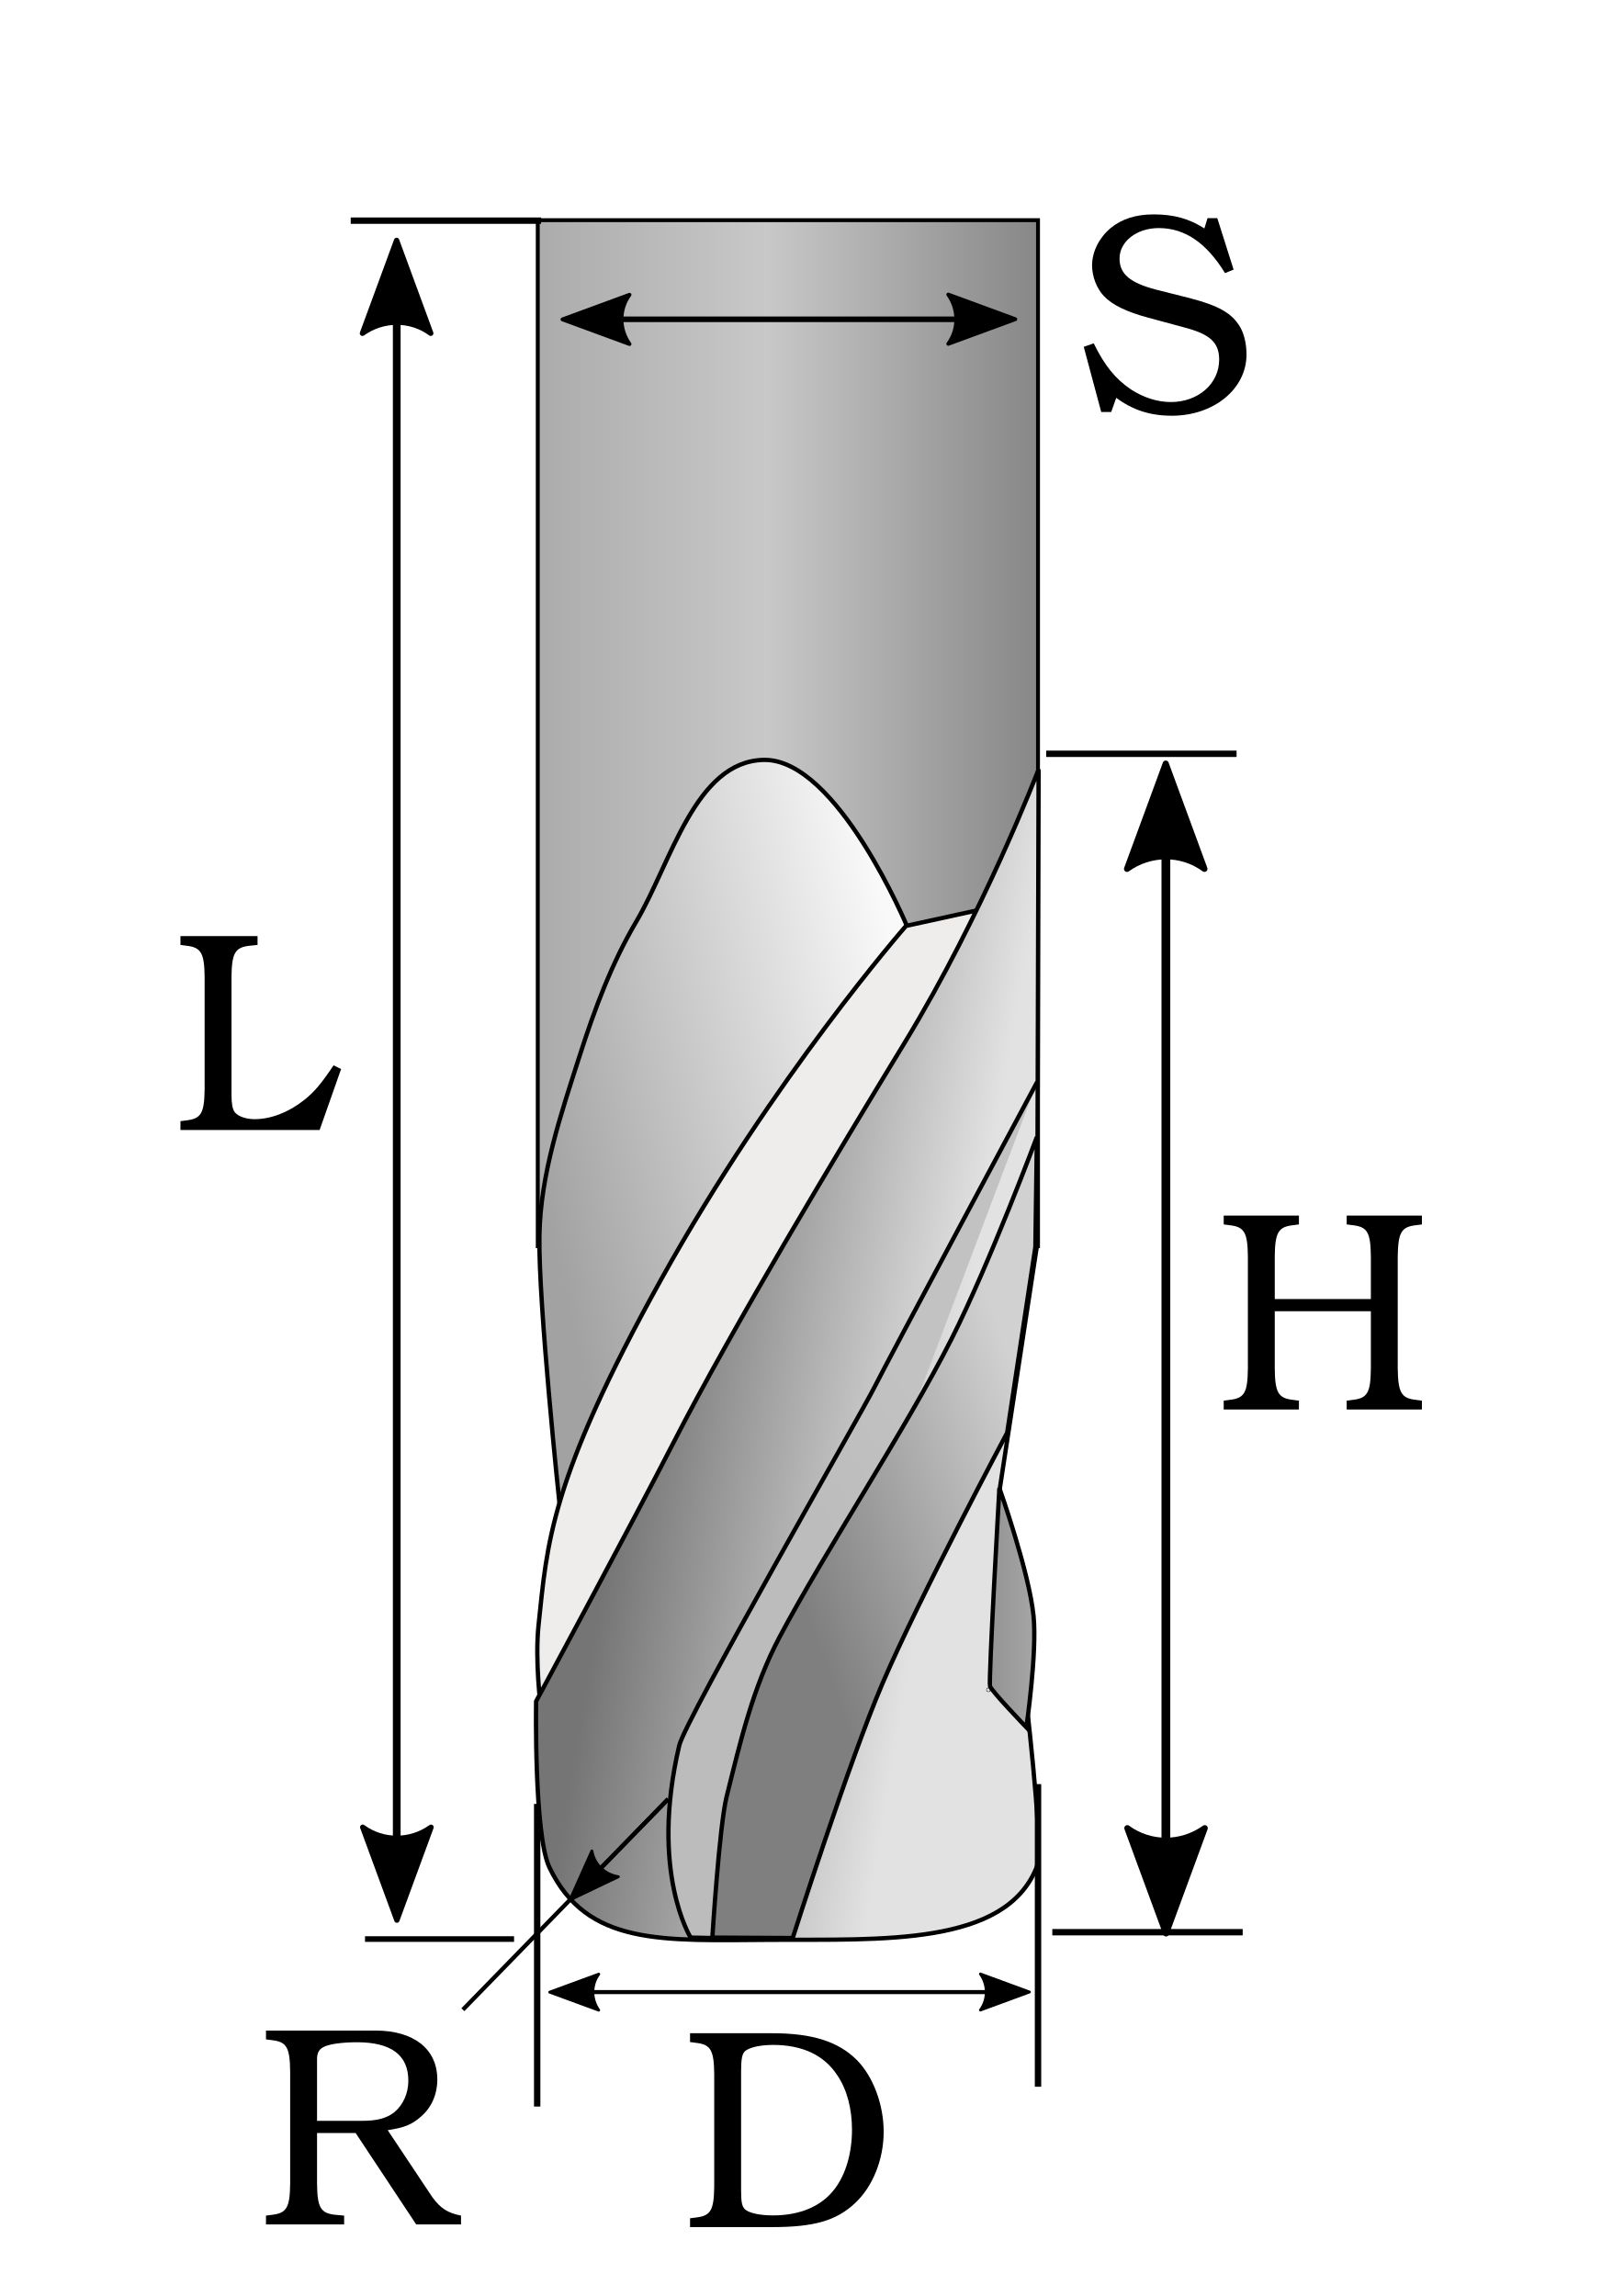
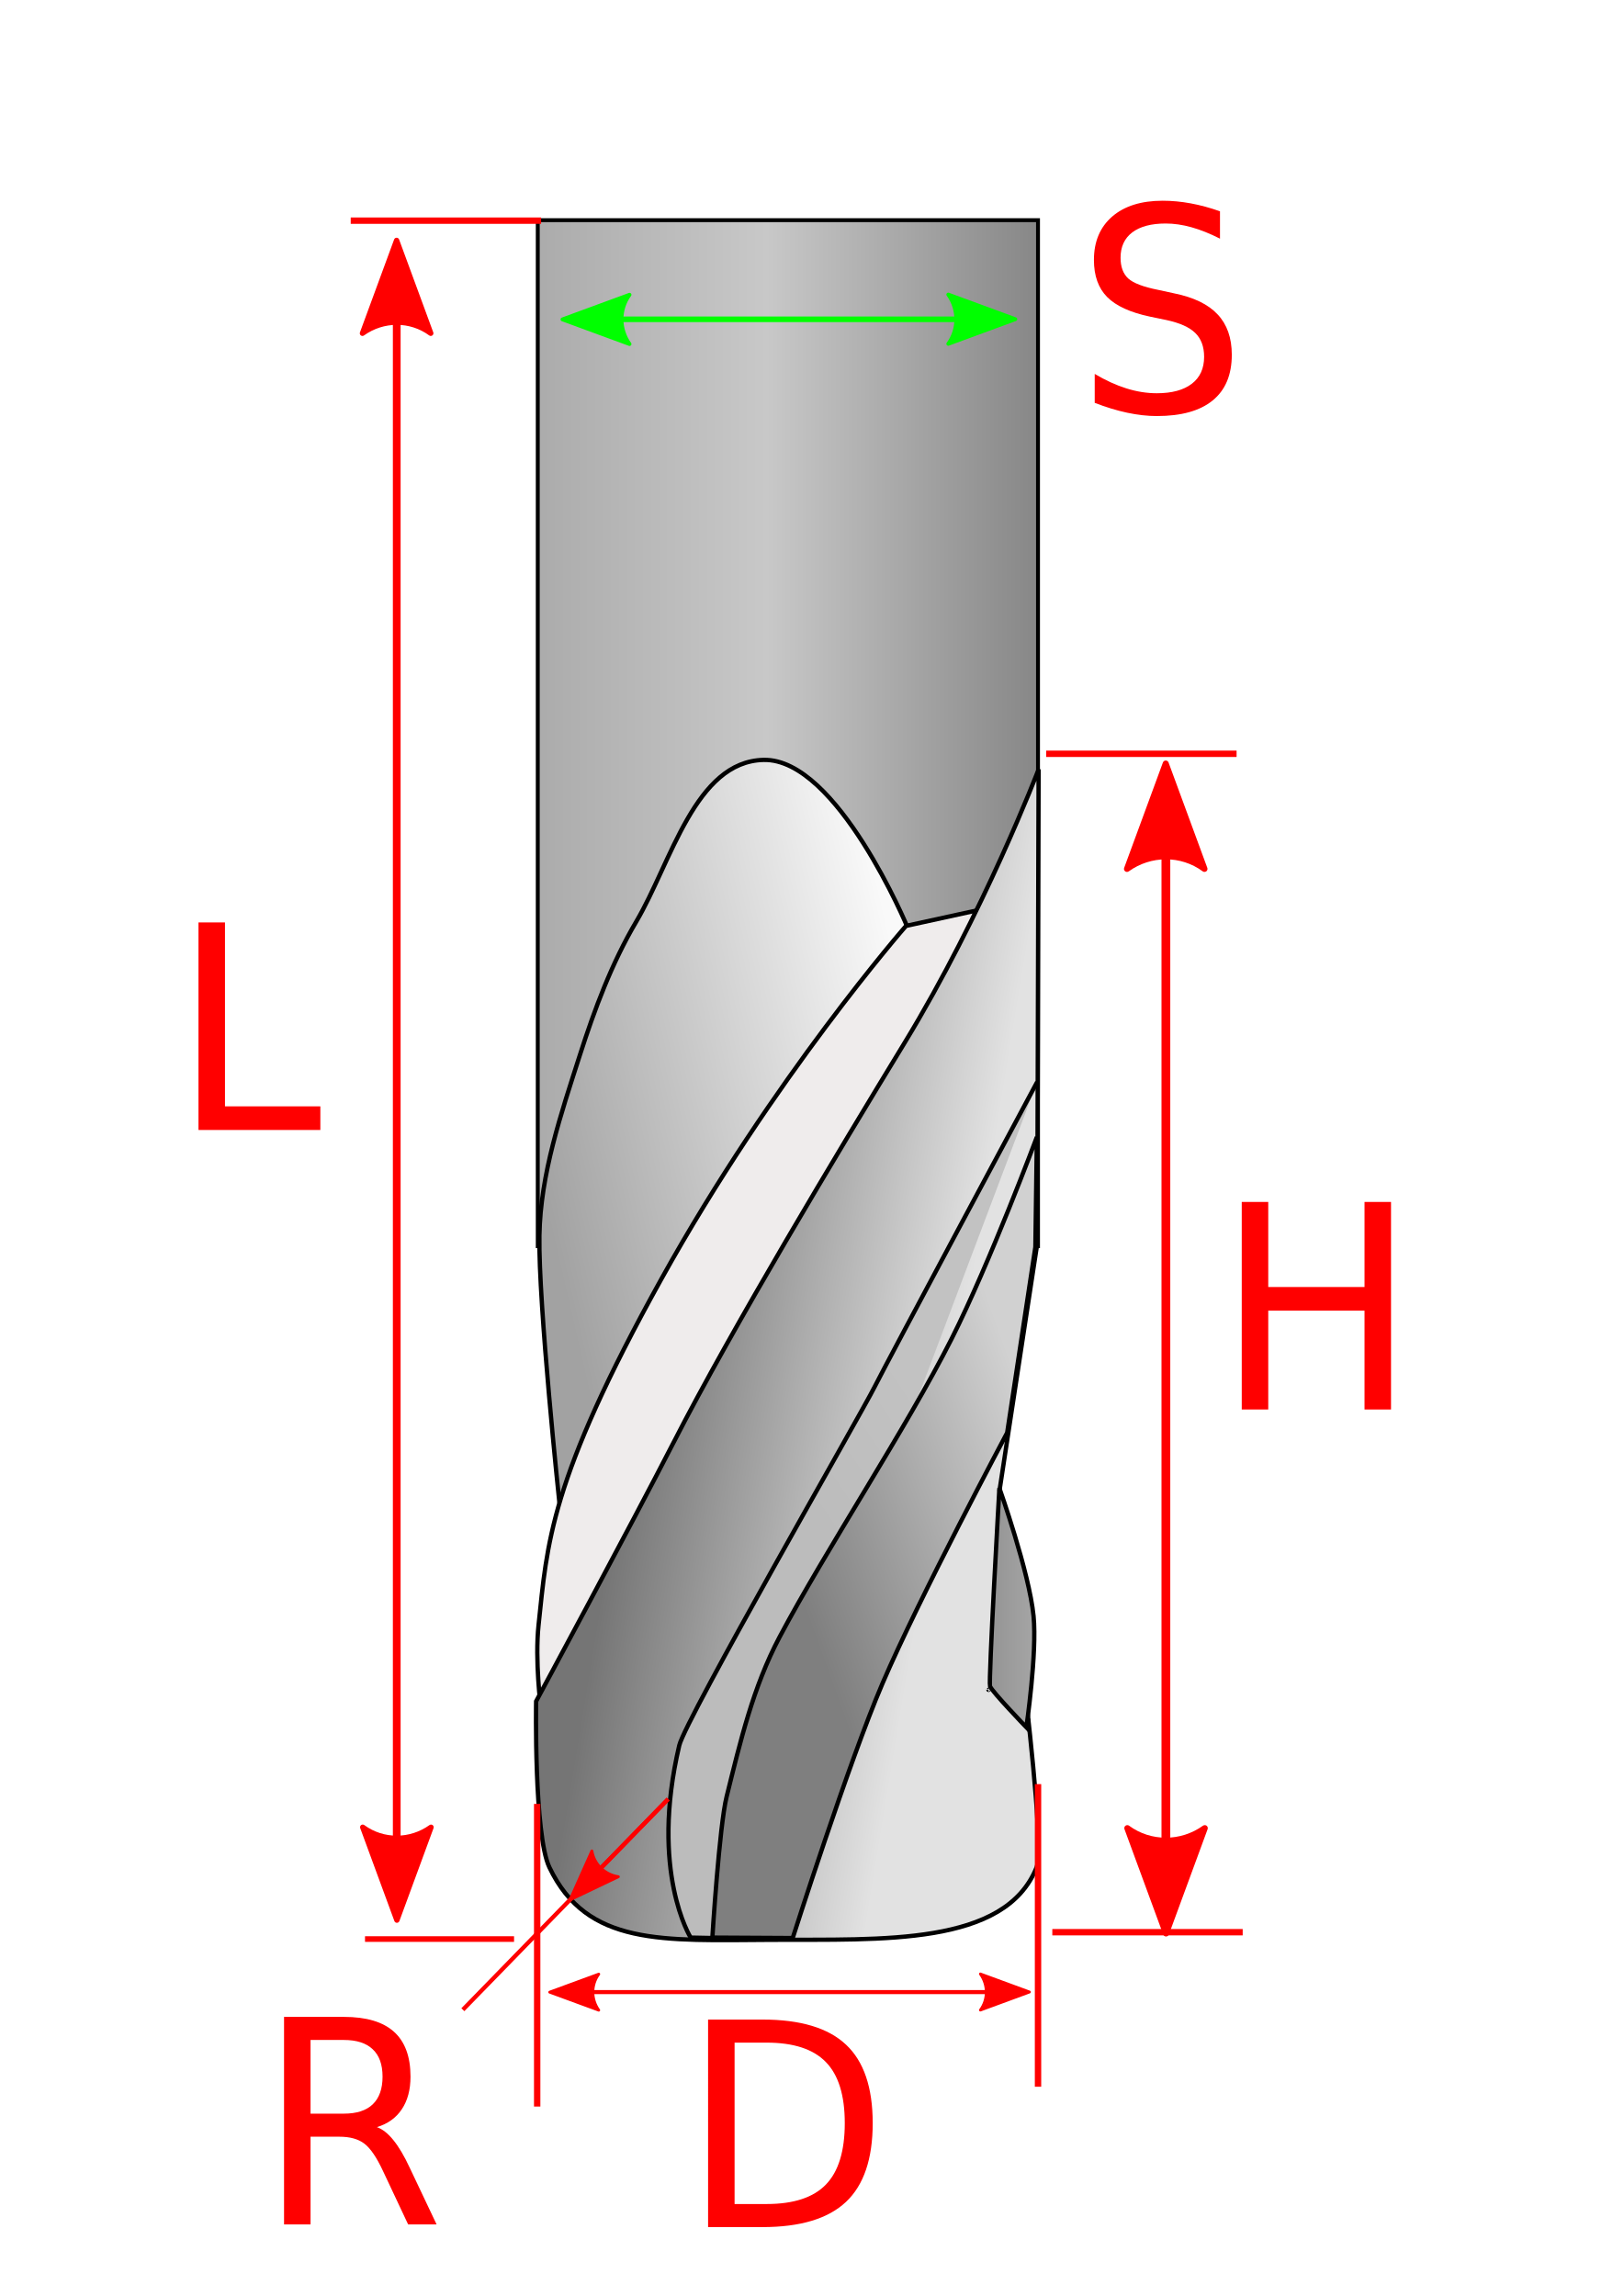
<svg xmlns="http://www.w3.org/2000/svg" xmlns:xlink="http://www.w3.org/1999/xlink" width="210mm" height="297mm" viewBox="0 0 210 297" version="1.1" id="svg5" xml:space="preserve">
  <defs id="defs2">
    <linearGradient id="linearGradient3234">
      <stop style="stop-color:#939393;stop-opacity:1;" offset="0" id="stop3230" />
      <stop style="stop-color:#a6a6a6;stop-opacity:1;" offset="1" id="stop3232" />
    </linearGradient>
    <linearGradient id="linearGradient3197">
      <stop style="stop-color:#c2c2c2;stop-opacity:1;" offset="0" id="stop3193" />
      <stop style="stop-color:#bcbcbc;stop-opacity:1;" offset="1" id="stop3195" />
    </linearGradient>
    <linearGradient id="linearGradient3164">
      <stop style="stop-color:#7f7f7f;stop-opacity:1;" offset="0" id="stop3160" />
      <stop style="stop-color:#d1d1d1;stop-opacity:1;" offset="1" id="stop3162" />
    </linearGradient>
    <linearGradient id="linearGradient2387">
      <stop style="stop-color:#757575;stop-opacity:1;" offset="0" id="stop2383" />
      <stop style="stop-color:#e2e2e2;stop-opacity:1;" offset="1" id="stop2385" />
    </linearGradient>
    <linearGradient id="linearGradient1597">
      <stop style="stop-color:#a2a2a2;stop-opacity:1;" offset="0" id="stop1593" />
      <stop style="stop-color:#f9f9f9;stop-opacity:1;" offset="1" id="stop1595" />
    </linearGradient>
    <linearGradient xlink:href="#linearGradient1597" id="linearGradient1599" x1="87.436" y1="79.357" x2="111.229" y2="73.904" gradientUnits="userSpaceOnUse" gradientTransform="matrix(2.103853,0,0,2.103853,-119.0724,-35.438)" />
    <linearGradient xlink:href="#linearGradient2387" id="linearGradient2389" x1="96.293" y1="98.227" x2="115.444" y2="101.376" gradientUnits="userSpaceOnUse" gradientTransform="matrix(2.103853,0,0,2.103853,-119.0724,-35.438)" />
    <linearGradient xlink:href="#linearGradient3164" id="linearGradient3166" x1="105.298" y1="113.64" x2="121.385" y2="107.85" gradientUnits="userSpaceOnUse" gradientTransform="matrix(2.103853,0,0,2.103853,-119.0724,-35.438)" />
    <linearGradient xlink:href="#linearGradient3197" id="linearGradient3199" x1="113.281" y1="102.622" x2="105.231" y2="108.071" gradientUnits="userSpaceOnUse" gradientTransform="matrix(2.103853,0,0,2.103853,-119.0724,-35.438)" />
    <linearGradient xlink:href="#linearGradient3234" id="linearGradient3236" x1="117.317" y1="115.817" x2="120.314" y2="115.817" gradientUnits="userSpaceOnUse" gradientTransform="matrix(2.103853,0,0,2.103853,-119.0724,-35.438)" />
    <marker style="overflow:visible" id="marker1181-3" refX="0" refY="0" orient="auto" viewBox="0 0 12.706 9.526" markerWidth="12.706" markerHeight="9.526" preserveAspectRatio="xMidYMid">
      <path transform="matrix(1.1,0,0,1.1,1.1,0)" d="M 8.719,4.034 -2.207,0.016 8.719,-4.002 c -1.745,2.372 -1.735,5.617 -6e-7,8.035 z" style="fill:#000000;fill-opacity:1;fill-rule:evenodd;stroke:#000000;stroke-width:0.625;stroke-linejoin:round;stroke-opacity:1" id="path1179-6" />
    </marker>
    <marker style="overflow:visible" id="marker1185-7" refX="0" refY="0" orient="auto" viewBox="0 0 12.706 9.526" markerWidth="12.706" markerHeight="9.526" preserveAspectRatio="xMidYMid">
      <path transform="matrix(-1.1,0,0,-1.1,-1.1,0)" d="M 8.719,4.034 -2.207,0.016 8.719,-4.002 c -1.745,2.372 -1.735,5.617 -6e-7,8.035 z" style="fill:#000000;fill-opacity:1;fill-rule:evenodd;stroke:#000000;stroke-width:0.625;stroke-linejoin:round;stroke-opacity:1" id="path1183-5" />
    </marker>
    <marker style="overflow:visible" id="marker1181-3-6" refX="0" refY="0" orient="auto">
      <path transform="matrix(1.1,0,0,1.1,1.1,0)" d="M 8.719,4.034 -2.207,0.016 8.719,-4.002 c -1.745,2.372 -1.735,5.617 -6e-7,8.035 z" style="fill:#000000;fill-opacity:1;fill-rule:evenodd;stroke:#000000;stroke-width:0.625;stroke-linejoin:round;stroke-opacity:1" id="path1179-6-7" />
    </marker>
    <marker style="overflow:visible" id="marker1185-7-5" refX="0" refY="0" orient="auto">
      <path transform="matrix(-1.1,0,0,-1.1,-1.1,0)" d="M 8.719,4.034 -2.207,0.016 8.719,-4.002 c -1.745,2.372 -1.735,5.617 -6e-7,8.035 z" style="fill:#000000;fill-opacity:1;fill-rule:evenodd;stroke:#000000;stroke-width:0.625;stroke-linejoin:round;stroke-opacity:1" id="path1183-5-3" />
    </marker>
    <marker style="overflow:visible" id="Arrow2Lstart-3" refX="0" refY="0" orient="auto">
      <path transform="matrix(1.1,0,0,1.1,1.1,0)" d="M 8.719,4.034 -2.207,0.016 8.719,-4.002 c -1.745,2.372 -1.735,5.617 -6e-7,8.035 z" style="fill:#000000;fill-opacity:1;fill-rule:evenodd;stroke:#000000;stroke-width:0.625;stroke-linejoin:round;stroke-opacity:1" id="path917-5" />
    </marker>
    <marker style="overflow:visible" id="Arrow2Lend-6" refX="0" refY="0" orient="auto">
      <path transform="matrix(-1.1,0,0,-1.1,-1.1,0)" d="M 8.719,4.034 -2.207,0.016 8.719,-4.002 c -1.745,2.372 -1.735,5.617 -6e-7,8.035 z" style="fill:#000000;fill-opacity:1;fill-rule:evenodd;stroke:#000000;stroke-width:0.625;stroke-linejoin:round;stroke-opacity:1" id="path920-2" />
    </marker>
    <marker style="overflow:visible" id="marker1181" refX="0" refY="0" orient="auto">
      <path transform="matrix(1.1,0,0,1.1,1.1,0)" d="M 8.719,4.034 -2.207,0.016 8.719,-4.002 c -1.745,2.372 -1.735,5.617 -6e-7,8.035 z" style="fill:#000000;fill-opacity:1;fill-rule:evenodd;stroke:#000000;stroke-width:0.625;stroke-linejoin:round;stroke-opacity:1" id="path1179" />
    </marker>
    <marker style="overflow:visible" id="marker1185" refX="0" refY="0" orient="auto">
      <path transform="matrix(-1.1,0,0,-1.1,-1.1,0)" d="M 8.719,4.034 -2.207,0.016 8.719,-4.002 c -1.745,2.372 -1.735,5.617 -6e-7,8.035 z" style="fill:#000000;fill-opacity:1;fill-rule:evenodd;stroke:#000000;stroke-width:0.625;stroke-linejoin:round;stroke-opacity:1" id="path1183" />
    </marker>
    <marker style="overflow:visible" id="marker1173" refX="0" refY="0" orient="auto">
      <path transform="matrix(1.1,0,0,1.1,1.1,0)" d="M 8.719,4.034 -2.207,0.016 8.719,-4.002 c -1.745,2.372 -1.735,5.617 -6e-7,8.035 z" style="fill:#000000;fill-opacity:1;fill-rule:evenodd;stroke:#000000;stroke-width:0.625;stroke-linejoin:round;stroke-opacity:1" id="path1171" />
    </marker>
    <marker style="overflow:visible" id="marker1177" refX="0" refY="0" orient="auto">
      <path transform="matrix(-1.1,0,0,-1.1,-1.1,0)" d="M 8.719,4.034 -2.207,0.016 8.719,-4.002 c -1.745,2.372 -1.735,5.617 -6e-7,8.035 z" style="fill:#000000;fill-opacity:1;fill-rule:evenodd;stroke:#000000;stroke-width:0.625;stroke-linejoin:round;stroke-opacity:1" id="path1175" />
    </marker>
    <marker style="overflow:visible" id="Arrow2Lstart" refX="0" refY="0" orient="auto">
      <path transform="matrix(1.1,0,0,1.1,1.1,0)" d="M 8.719,4.034 -2.207,0.016 8.719,-4.002 c -1.745,2.372 -1.735,5.617 -6e-7,8.035 z" style="fill:#000000;fill-opacity:1;fill-rule:evenodd;stroke:#000000;stroke-width:0.625;stroke-linejoin:round;stroke-opacity:1" id="path917" />
    </marker>
    <marker style="overflow:visible" id="Arrow2Lend" refX="0" refY="0" orient="auto">
      <path transform="matrix(-1.1,0,0,-1.1,-1.1,0)" d="M 8.719,4.034 -2.207,0.016 8.719,-4.002 c -1.745,2.372 -1.735,5.617 -6e-7,8.035 z" style="fill:#000000;fill-opacity:1;fill-rule:evenodd;stroke:#000000;stroke-width:0.625;stroke-linejoin:round;stroke-opacity:1" id="path920" />
    </marker>
    <marker style="overflow:visible" id="Arrow2Lstart-5" refX="0" refY="0" orient="auto">
      <path transform="matrix(1.1,0,0,1.1,1.1,0)" d="M 8.719,4.034 -2.207,0.016 8.719,-4.002 c -1.745,2.372 -1.735,5.617 -6e-7,8.035 z" style="fill:#000000;fill-opacity:1;fill-rule:evenodd;stroke:#000000;stroke-width:0.625;stroke-linejoin:round;stroke-opacity:1" id="path917-3" />
    </marker>
    <marker style="overflow:visible" id="Arrow2Lend-5" refX="0" refY="0" orient="auto">
      <path transform="matrix(-1.1,0,0,-1.1,-1.1,0)" d="M 8.719,4.034 -2.207,0.016 8.719,-4.002 c -1.745,2.372 -1.735,5.617 -6e-7,8.035 z" style="fill:#000000;fill-opacity:1;fill-rule:evenodd;stroke:#000000;stroke-width:0.625;stroke-linejoin:round;stroke-opacity:1" id="path920-6" />
    </marker>
    <linearGradient xlink:href="#linearGradient12" id="linearGradient13" x1="69.705" y1="103.071" x2="134.928" y2="103.071" gradientUnits="userSpaceOnUse" gradientTransform="matrix(0.9970465,0,0,1.082342,-0.2797664,-12.03352)" />
    <linearGradient id="linearGradient12">
      <stop style="stop-color:#ababab;stop-opacity:1;" offset="0" id="stop12" />
      <stop style="stop-color:#c8c8c8;stop-opacity:1;" offset="0.461" id="stop14" />
      <stop style="stop-color:#878787;stop-opacity:1;" offset="1" id="stop13" />
    </linearGradient>
  </defs>
  <g id="layer1">
-     <rect style="fill:url(#linearGradient13);stroke:#000000;stroke-width:0.505;stroke-dasharray:none;stroke-opacity:1" id="rect11" width="64.699" height="132.719" x="69.551" y="28.48" ry="0" />
+     <path id="rect11" style="fill:url(#linearGradient13);stroke:#000000;stroke-width:0.505" d="M 69.551,28.48 H 134.25 V 161.199 H 69.551 Z" />
    <path style="fill:url(#linearGradient1599);fill-opacity:1;stroke:#000000;stroke-width:0.557px;stroke-linecap:butt;stroke-linejoin:miter;stroke-opacity:1" d="m 72.353,194.412 c 0,0 -2.737,-25.814 -2.59,-34.593 0.134,-7.963 2.795,-15.729 5.226,-23.314 1.91,-5.963 4.124,-11.913 7.309,-17.304 4.512,-7.639 7.604,-20.72 16.474,-20.904 9.532,-0.198 18.624,21.709 18.624,21.709" id="path718" />
    <path style="fill:#efecec;fill-opacity:1;stroke:#000000;stroke-width:0.557px;stroke-linecap:butt;stroke-linejoin:miter;stroke-opacity:1" d="m 69.947,220.849 c 0,0 -0.788,-6.003 -0.29,-10.673 1.114,-10.444 1.371,-18.602 15.861,-44.696 14.49,-26.094 31.663,-45.71 31.663,-45.71 l 9.375,-2.049" id="path716" />
    <path style="fill:url(#linearGradient2389);fill-opacity:1;stroke:#000000;stroke-width:0.557px;stroke-linecap:butt;stroke-linejoin:miter;stroke-opacity:1" d="m 87.124,186.575 c -5.378,10.484 -17.787,33.496 -17.787,33.496 0,0 -0.292,17.273 1.72,21.483 4.878,10.203 14.598,9.448 28.781,9.371 14.183,-0.076 30.154,0.829 34.229,-9.371 1.518,-3.8 -4.792,-48.771 -4.792,-48.771 l 4.875,-31.891 0.177,-61.371 c 0,0 -7.086,18.568 -17.347,35.396 -8.667,14.216 -22.258,36.843 -29.857,51.658 z" id="path726" />
    <path style="fill:url(#linearGradient3199);fill-opacity:1;stroke:#000000;stroke-width:0.557px;stroke-linecap:butt;stroke-linejoin:miter;stroke-opacity:1" d="m 134.14,139.957 c 0,0 -19.414,36.219 -21.058,39.509 -1.644,3.291 -24.429,42.924 -25.228,46.31 -3.858,16.358 1.472,24.861 1.472,24.861 l 2.955,0.059" id="path728-3" />
    <path style="fill:url(#linearGradient3236);fill-opacity:1;stroke:#000000;stroke-width:0.557px;stroke-linecap:butt;stroke-linejoin:miter;stroke-opacity:1" d="m 129.256,192.5 c 0,0 -1.429,25.049 -1.21,25.637 0.256,0.689 4.698,5.303 4.698,5.303 0,0 1.401,-9.605 0.93,-14.388 -0.56,-5.683 -4.418,-16.552 -4.418,-16.552 z" id="path732" />
    <path style="fill:url(#linearGradient3166);fill-opacity:1;stroke:#000000;stroke-width:0.557px;stroke-linecap:butt;stroke-linejoin:miter;stroke-opacity:1" d="m 92.131,250.638 c 0,0 0.899,-14.421 1.845,-18.226 1.776,-7.14 3.406,-14.157 6.852,-20.658 5.976,-11.272 16.428,-27.046 22.243,-38.565 4.97,-9.845 11.031,-26.112 11.031,-26.112 l -0.194,14.236 -3.647,24.017 c 0,0 -11.368,21.319 -16.126,32.431 -4.37,10.205 -11.612,32.935 -11.612,32.935 z" id="path728" />
-     <circle id="path948" style="fill:#e33636;stroke:#000000;stroke-width:0.557" cx="127.839" cy="218.588" r="0.001" />
-     <circle id="path950" style="fill:#e33636;stroke:#000000;stroke-width:0.557" cx="133.006" cy="222.489" r="0.001" />
-     <path id="path4538-5" d="m 134.251,269.931 v -39.147" style="fill:none;stroke:#000000;stroke-width:0.824;stroke-linecap:butt;stroke-linejoin:miter;stroke-miterlimit:4;stroke-dasharray:none;stroke-opacity:1" />
-     <g id="path4542-3">
-       <path style="color:#000000;fill:#000000;-inkscape-stroke:none" d="m 73.707,40.941 v 0.723 h 56.65 v -0.723 z" id="path30807" />
-       <g id="g30789">
-         <g id="path30799">
-           <path style="color:#000000;fill:#000000;fill-rule:evenodd;stroke-width:0.496;stroke-linejoin:round;-inkscape-stroke:none" d="m 122.645,38.101 8.671,3.189 -8.671,3.189 c 1.385,-1.883 1.377,-4.458 0,-6.377 z" id="path30803" />
-           <path style="color:#000000;fill:#000000;fill-rule:evenodd;stroke-linejoin:round;-inkscape-stroke:none" d="m 122.73,37.869 a 0.248,0.248 0 0 0 -0.287,0.377 c 1.316,1.834 1.323,4.291 0.002,6.086 a 0.248,0.248 0 0 0 0.285,0.379 l 8.672,-3.189 a 0.248,0.248 0 0 0 0,-0.465 z m 0.414,0.68 7.453,2.74 -7.449,2.74 c 0.959,-1.705 0.953,-3.754 -0.004,-5.48 z" id="path30805" />
-         </g>
-         <g id="path30791">
-           <path style="color:#000000;fill:#000000;fill-rule:evenodd;stroke-width:0.496;stroke-linejoin:round;-inkscape-stroke:none" d="m 81.419,44.504 -8.671,-3.189 8.671,-3.189 c -1.385,1.883 -1.377,4.458 -10e-7,6.377 z" id="path30795" />
-           <path style="color:#000000;fill:#000000;fill-rule:evenodd;stroke-linejoin:round;-inkscape-stroke:none" d="m 81.334,37.895 -8.672,3.188 a 0.248,0.248 0 0 0 0,0.465 l 8.672,3.189 a 0.248,0.248 0 0 0 0.287,-0.377 c -1.316,-1.834 -1.323,-4.291 -0.002,-6.086 a 0.248,0.248 0 0 0 -0.285,-0.379 z m -0.42,0.682 c -0.958,1.705 -0.952,3.755 0.006,5.48 l -7.453,-2.742 z" id="path30797" />
+     <path id="path948" style="fill:#e33636;stroke:#000000;stroke-width:0.557" d="m 127.839,218.588 a 5.4124615e-4,5.4124615e-4 0 0 1 -5.4e-4,5.4e-4 5.4124615e-4,5.4124615e-4 0 0 1 -5.4e-4,-5.4e-4 5.4124615e-4,5.4124615e-4 0 0 1 5.4e-4,-5.4e-4 5.4124615e-4,5.4124615e-4 0 0 1 5.4e-4,5.4e-4 z" />
+     <path id="path950" style="fill:#e33636;stroke:#000000;stroke-width:0.557" d="m 133.007,222.489 a 5.4124615e-4,5.4124615e-4 0 0 1 -5.4e-4,5.4e-4 5.4124615e-4,5.4124615e-4 0 0 1 -5.4e-4,-5.4e-4 5.4124615e-4,5.4124615e-4 0 0 1 5.4e-4,-5.4e-4 5.4124615e-4,5.4124615e-4 0 0 1 5.4e-4,5.4e-4 z" />
+     <g id="dim-shank_diameter">
+       <g id="path4542-3">
+         <path style="color:#000000;fill:#00ff00;-inkscape-stroke:none" d="m 73.707,40.941 v 0.723 h 56.65 v -0.723 z" id="path30807" />
+         <g id="g30789">
+           <g id="path30799">
+             <path style="color:#000000;fill:#00ff00;fill-rule:evenodd;stroke-width:0.496;stroke-linejoin:round;-inkscape-stroke:none" d="m 122.645,38.101 8.671,3.189 -8.671,3.189 c 1.385,-1.883 1.377,-4.458 0,-6.377 z" id="path30803" />
+             <path style="color:#000000;fill:#00ff00;fill-rule:evenodd;stroke-linejoin:round;-inkscape-stroke:none" d="m 122.73,37.869 a 0.248,0.248 0 0 0 -0.287,0.377 c 1.316,1.834 1.323,4.291 0.002,6.086 a 0.248,0.248 0 0 0 0.285,0.379 l 8.672,-3.189 a 0.248,0.248 0 0 0 0,-0.465 z m 0.414,0.68 7.453,2.74 -7.449,2.74 c 0.959,-1.705 0.953,-3.754 -0.004,-5.48 z" id="path30805" />
+           </g>
+           <g id="path30791">
+             <path style="color:#000000;fill:#00ff00;fill-rule:evenodd;stroke-width:0.496;stroke-linejoin:round;-inkscape-stroke:none" d="m 81.419,44.504 -8.671,-3.189 8.671,-3.189 c -1.385,1.883 -1.377,4.458 -10e-7,6.377 z" id="path30795" />
+             <path style="color:#000000;fill:#00ff00;fill-rule:evenodd;stroke-linejoin:round;-inkscape-stroke:none" d="m 81.334,37.895 -8.672,3.188 a 0.248,0.248 0 0 0 0,0.465 l 8.672,3.189 a 0.248,0.248 0 0 0 0.287,-0.377 c -1.316,-1.834 -1.323,-4.291 -0.002,-6.086 a 0.248,0.248 0 0 0 -0.285,-0.379 z m -0.42,0.682 c -0.958,1.705 -0.952,3.755 0.006,5.48 l -7.453,-2.742 z" id="path30797" />
+           </g>
        </g>
      </g>
+       <g aria-label="S" transform="scale(0.9713161,1.029531)" id="shank_diameter" style="font-size:35.771px;line-height:1.25;font-family:'DejaVu Sans';-inkscape-font-specification:'DejaVu Sans, Normal';letter-spacing:0px;word-spacing:0px;fill:#ff0000;stroke-width:3.354">
+         <path d="m 162.446,26.546 v 3.441 q -2.009,-0.961 -3.79,-1.432 -1.782,-0.472 -3.441,-0.472 -2.882,0 -4.454,1.118 -1.554,1.118 -1.554,3.179 0,1.729 1.031,2.62 1.048,0.873 3.947,1.415 l 2.131,0.437 q 3.947,0.751 5.816,2.655 1.886,1.886 1.886,5.065 0,3.79 -2.55,5.746 -2.533,1.956 -7.441,1.956 -1.851,0 -3.947,-0.419 -2.078,-0.419 -4.314,-1.24 v -3.633 q 2.148,1.205 4.209,1.816 2.061,0.611 4.052,0.611 3.022,0 4.663,-1.188 1.642,-1.188 1.642,-3.388 0,-1.921 -1.188,-3.004 -1.17,-1.083 -3.86,-1.624 l -2.148,-0.419 q -3.947,-0.786 -5.711,-2.463 -1.764,-1.677 -1.764,-4.663 0,-3.458 2.428,-5.449 2.445,-1.991 6.724,-1.991 1.834,0 3.738,0.332 1.904,0.332 3.895,0.996 z" id="path135" />
+       </g>
    </g>
-     <g id="path4548">
-       <path style="color:#000000;fill:#000000;-inkscape-stroke:none" d="m 71.795,257.424 v 0.527 h 60.65 v -0.527 z" id="path30867" />
-       <g id="g30849">
-         <g id="path30859">
-           <path style="color:#000000;fill:#000000;fill-rule:evenodd;stroke-width:0.363;stroke-linejoin:round;-inkscape-stroke:none" d="m 126.803,255.345 6.344,2.333 -6.344,2.333 c 1.014,-1.377 1.008,-3.262 0,-4.666 z" id="path30863" />
-           <path style="color:#000000;fill:#000000;fill-rule:evenodd;stroke-linejoin:round;-inkscape-stroke:none" d="m 126.865,255.174 a 0.181,0.181 0 0 0 -0.211,0.277 c 0.963,1.342 0.968,3.138 0.002,4.451 a 0.181,0.181 0 0 0 0.209,0.279 l 6.344,-2.334 a 0.181,0.181 0 0 0 0,-0.34 z m 0.215,0.467 5.541,2.037 -5.541,2.037 c 0.738,-1.271 0.735,-2.786 0,-4.074 z" id="path30865" />
-         </g>
-         <g id="path30851">
-           <path style="color:#000000;fill:#000000;fill-rule:evenodd;stroke-width:0.363;stroke-linejoin:round;-inkscape-stroke:none" d="m 77.439,260.029 -6.344,-2.333 6.344,-2.333 c -1.014,1.377 -1.008,3.262 0,4.666 z" id="path30855" />
-           <path style="color:#000000;fill:#000000;fill-rule:evenodd;stroke-linejoin:round;-inkscape-stroke:none" d="m 77.377,255.193 -6.346,2.332 a 0.181,0.181 0 0 0 0,0.342 l 6.346,2.332 a 0.181,0.181 0 0 0 0.209,-0.275 c -0.963,-1.342 -0.967,-3.14 0,-4.453 a 0.181,0.181 0 0 0 -0.209,-0.277 z m -0.215,0.465 c -0.739,1.272 -0.736,2.788 0,4.076 l -5.539,-2.039 z" id="path30857" />
+     <g id="dim-cutting_edge_height">
+       <g aria-label="H" transform="scale(0.9713161,1.029531)" id="cutting_edge_height" style="font-size:35.771px;line-height:1.25;font-family:'DejaVu Sans';-inkscape-font-specification:'DejaVu Sans, Normal';letter-spacing:0px;word-spacing:0px;fill:#ff0000;stroke-width:3.354">
+         <path d="m 165.343,151.018 h 3.528 v 10.689 h 12.82 v -10.689 h 3.528 v 26.077 h -3.528 V 164.676 H 168.871 v 12.418 h -3.528 z" id="path138" />
+       </g>
+       <g id="path897-5">
+         <path style="color:#000000;fill:#ff0000;-inkscape-stroke:none" d="m 150.221,100.275 v 148.324 h 1.135 V 100.275 Z" id="path30837" />
+         <g id="g30819">
+           <g id="path30829">
+             <path style="color:#000000;fill:#ff0000;fill-rule:evenodd;stroke-width:0.78;stroke-linejoin:round;-inkscape-stroke:none" d="m 155.82,236.478 -5.011,13.628 -5.011,-13.628 c 2.959,2.177 7.007,2.165 10.023,0 z" id="path30833" />
+             <path style="color:#000000;fill:#ff0000;fill-rule:evenodd;stroke-linejoin:round;-inkscape-stroke:none" d="m 155.906,236.098 a 0.39,0.39 0 0 0 -0.314,0.062 c -2.882,2.069 -6.743,2.08 -9.564,0.004 a 0.39,0.39 0 0 0 -0.596,0.447 l 5.01,13.629 a 0.39,0.39 0 0 0 0.732,0 l 5.012,-13.629 a 0.39,0.39 0 0 0 -0.279,-0.514 z m -0.791,1.166 -4.307,11.711 -4.307,-11.705 c 2.679,1.506 5.901,1.498 8.613,-0.006 z" id="path30835" />
+           </g>
+           <g id="path30821">
+             <path style="color:#000000;fill:#ff0000;fill-rule:evenodd;stroke-width:0.78;stroke-linejoin:round;-inkscape-stroke:none" d="m 145.757,112.398 5.011,-13.628 5.011,13.628 c -2.959,-2.177 -7.007,-2.165 -10.023,0 z" id="path30825" />
+             <path style="color:#000000;fill:#ff0000;fill-rule:evenodd;stroke-linejoin:round;-inkscape-stroke:none" d="m 150.768,98.379 a 0.39,0.39 0 0 0 -0.365,0.256 l -5.012,13.629 a 0.39,0.39 0 0 0 0.594,0.451 c 2.882,-2.069 6.743,-2.08 9.564,-0.004 a 0.39,0.39 0 0 0 0.598,-0.447 l -5.012,-13.629 a 0.39,0.39 0 0 0 -0.367,-0.256 z m 0.002,1.521 4.303,11.703 c -2.679,-1.505 -5.9,-1.496 -8.611,0.008 z" id="path30827" />
+           </g>
        </g>
      </g>
+       <path id="path1187-6" d="m 135.31,97.507 h 24.622" style="fill:none;stroke:#ff0000;stroke-width:0.824;stroke-linecap:butt;stroke-linejoin:miter;stroke-miterlimit:4;stroke-dasharray:none;stroke-opacity:1" />
+       <path id="path1189" d="m 136.1,249.941 h 24.622" style="fill:none;stroke:#ff0000;stroke-width:0.824;stroke-linecap:butt;stroke-linejoin:miter;stroke-miterlimit:4;stroke-dasharray:none;stroke-opacity:1" />
    </g>
-     <text transform="scale(0.9713161,1.029531)" id="shank_diameter" y="51.767" x="143.303" style="font-style:normal;font-variant:normal;font-weight:normal;font-stretch:normal;font-size:35.771px;line-height:1.25;font-family:'URW Bookman L';-inkscape-font-specification:'URW Bookman L, Normal';font-variant-ligatures:normal;font-variant-caps:normal;font-variant-numeric:normal;font-feature-settings:normal;text-align:start;letter-spacing:0px;word-spacing:0px;writing-mode:lr-tb;text-anchor:start;fill:#000000;fill-opacity:1;stroke:none;stroke-width:3.354" xml:space="preserve">
-       <tspan style="font-style:normal;font-variant:normal;font-weight:normal;font-stretch:normal;font-size:35.771px;font-family:'URW Bookman L';-inkscape-font-specification:'URW Bookman L, Normal';font-variant-ligatures:normal;font-variant-caps:normal;font-variant-numeric:normal;font-feature-settings:normal;text-align:start;writing-mode:lr-tb;text-anchor:start;stroke-width:3.354" y="51.767" x="143.303" id="tspan5678">S</tspan>
-     </text>
-     <text transform="scale(0.9713161,1.029531)" id="diameter" y="279.824" x="90.773" style="font-style:normal;font-variant:normal;font-weight:normal;font-stretch:normal;font-size:35.771px;line-height:1.25;font-family:'URW Bookman L';-inkscape-font-specification:'URW Bookman L, Normal';font-variant-ligatures:normal;font-variant-caps:normal;font-variant-numeric:normal;font-feature-settings:normal;text-align:start;letter-spacing:0px;word-spacing:0px;writing-mode:lr-tb;text-anchor:start;fill:#000000;fill-opacity:1;stroke:none;stroke-width:3.354" xml:space="preserve">
-       <tspan style="font-style:normal;font-variant:normal;font-weight:normal;font-stretch:normal;font-size:35.771px;font-family:'URW Bookman L';-inkscape-font-specification:'URW Bookman L, Normal';font-variant-ligatures:normal;font-variant-caps:normal;font-variant-numeric:normal;font-feature-settings:normal;text-align:start;writing-mode:lr-tb;text-anchor:start;stroke-width:3.354" y="279.824" x="90.773" id="tspan5690">D</tspan>
-     </text>
-     <text transform="scale(0.9713161,1.029531)" id="cutting_edge_height" y="177.095" x="161.833" style="font-style:normal;font-variant:normal;font-weight:normal;font-stretch:normal;font-size:35.771px;line-height:1.25;font-family:'URW Bookman L';-inkscape-font-specification:'URW Bookman L, Normal';font-variant-ligatures:normal;font-variant-caps:normal;font-variant-numeric:normal;font-feature-settings:normal;text-align:start;letter-spacing:0px;word-spacing:0px;writing-mode:lr-tb;text-anchor:start;fill:#000000;fill-opacity:1;stroke:none;stroke-width:3.354" xml:space="preserve">
-       <tspan style="stroke-width:3.354" y="177.095" x="161.833" id="tspan10475">H</tspan>
-       <tspan style="stroke-width:3.354" id="tspan895" y="221.808" x="161.833" />
-     </text>
-     <path id="path4538-8" d="m 69.476,272.492 v -39.147" style="fill:none;stroke:#000000;stroke-width:0.824;stroke-linecap:butt;stroke-linejoin:miter;stroke-miterlimit:4;stroke-dasharray:none;stroke-opacity:1" />
-     <g id="path897-5">
-       <path style="color:#000000;fill:#000000;-inkscape-stroke:none" d="m 150.221,100.275 v 148.324 h 1.135 V 100.275 Z" id="path30837" />
-       <g id="g30819">
-         <g id="path30829">
-           <path style="color:#000000;fill:#000000;fill-rule:evenodd;stroke-width:0.78;stroke-linejoin:round;-inkscape-stroke:none" d="m 155.82,236.478 -5.011,13.628 -5.011,-13.628 c 2.959,2.177 7.007,2.165 10.023,0 z" id="path30833" />
-           <path style="color:#000000;fill:#000000;fill-rule:evenodd;stroke-linejoin:round;-inkscape-stroke:none" d="m 155.906,236.098 a 0.39,0.39 0 0 0 -0.314,0.062 c -2.882,2.069 -6.743,2.08 -9.564,0.004 a 0.39,0.39 0 0 0 -0.596,0.447 l 5.01,13.629 a 0.39,0.39 0 0 0 0.732,0 l 5.012,-13.629 a 0.39,0.39 0 0 0 -0.279,-0.514 z m -0.791,1.166 -4.307,11.711 -4.307,-11.705 c 2.679,1.506 5.901,1.498 8.613,-0.006 z" id="path30835" />
-         </g>
-         <g id="path30821">
-           <path style="color:#000000;fill:#000000;fill-rule:evenodd;stroke-width:0.78;stroke-linejoin:round;-inkscape-stroke:none" d="m 145.757,112.398 5.011,-13.628 5.011,13.628 c -2.959,-2.177 -7.007,-2.165 -10.023,0 z" id="path30825" />
-           <path style="color:#000000;fill:#000000;fill-rule:evenodd;stroke-linejoin:round;-inkscape-stroke:none" d="m 150.768,98.379 a 0.39,0.39 0 0 0 -0.365,0.256 l -5.012,13.629 a 0.39,0.39 0 0 0 0.594,0.451 c 2.882,-2.069 6.743,-2.08 9.564,-0.004 a 0.39,0.39 0 0 0 0.598,-0.447 l -5.012,-13.629 a 0.39,0.39 0 0 0 -0.367,-0.256 z m 0.002,1.521 4.303,11.703 c -2.679,-1.505 -5.9,-1.496 -8.611,0.008 z" id="path30827" />
+     <g id="dim-corner_radius">
+       <g id="path4622">
+         <path style="color:#000000;fill:#ff0000;-inkscape-stroke:none" d="m 86.219,232.533 -12.193,12.51 0.387,0.377 12.193,-12.51 z" id="path30747" />
+         <g id="g30737">
+           <g id="path30739">
+             <path style="color:#000000;fill:#ff0000;fill-rule:evenodd;stroke-width:0.372;stroke-linejoin:round;-inkscape-stroke:none" d="m 79.973,242.766 -6.248,2.986 2.825,-6.323 c 0.286,1.729 1.672,3.072 3.423,3.336 z" id="path30743" />
+             <path style="color:#000000;fill:#ff0000;fill-rule:evenodd;stroke-linejoin:round;-inkscape-stroke:none" d="m 76.574,239.246 a 0.186,0.186 0 0 0 -0.193,0.107 l -2.826,6.322 a 0.186,0.186 0 0 0 0.25,0.244 l 6.248,-2.986 A 0.186,0.186 0 0 0 80,242.582 c -1.673,-0.253 -2.995,-1.535 -3.268,-3.184 a 0.186,0.186 0 0 0 -0.158,-0.152 z m -0.006,0.598 c 0.405,1.451 1.519,2.533 2.99,2.914 l -5.457,2.607 z" id="path30745" />
+           </g>
        </g>
      </g>
+       <g aria-label="R" transform="scale(0.9713161,1.029531)" id="corner_radius" style="font-size:35.771px;line-height:1.25;font-family:'DejaVu Sans';-inkscape-font-specification:'DejaVu Sans, Normal';letter-spacing:0px;word-spacing:0px;fill:#ff0000;stroke-width:3.354">
+         <path d="m 50.187,267.263 q 1.135,0.384 2.201,1.642 1.083,1.258 2.166,3.458 l 3.581,7.126 h -3.79 l -3.336,-6.69 q -1.292,-2.62 -2.515,-3.476 -1.205,-0.856 -3.301,-0.856 h -3.843 v 11.021 h -3.528 v -26.077 h 7.965 q 4.471,0 6.672,1.869 2.201,1.869 2.201,5.642 0,2.463 -1.153,4.087 -1.135,1.624 -3.319,2.253 z m -8.838,-10.951 v 9.257 h 4.436 q 2.55,0 3.843,-1.17 1.31,-1.188 1.31,-3.476 0,-2.288 -1.31,-3.441 -1.292,-1.17 -3.843,-1.17 z" id="path141" />
+       </g>
+       <path id="path4732" d="M 86.413,232.721 59.864,259.966" style="fill:none;stroke:#ff0000;stroke-width:0.541;stroke-linecap:butt;stroke-linejoin:miter;stroke-miterlimit:4;stroke-dasharray:none;stroke-opacity:1" />
    </g>
-     <path id="path1187-6" d="m 135.31,97.507 h 24.622" style="fill:none;stroke:#000000;stroke-width:0.824;stroke-linecap:butt;stroke-linejoin:miter;stroke-miterlimit:4;stroke-dasharray:none;stroke-opacity:1" />
-     <path id="path1189" d="m 136.1,249.941 h 24.622" style="fill:none;stroke:#000000;stroke-width:0.824;stroke-linecap:butt;stroke-linejoin:miter;stroke-miterlimit:4;stroke-dasharray:none;stroke-opacity:1" />
-     <g id="path4622">
-       <path style="color:#000000;fill:#000000;-inkscape-stroke:none" d="m 86.219,232.533 -12.193,12.51 0.387,0.377 12.193,-12.51 z" id="path30747" />
-       <g id="g30737">
-         <g id="path30739">
-           <path style="color:#000000;fill:#000000;fill-rule:evenodd;stroke-width:0.372;stroke-linejoin:round;-inkscape-stroke:none" d="m 79.973,242.766 -6.248,2.986 2.825,-6.323 c 0.286,1.729 1.672,3.072 3.423,3.336 z" id="path30743" />
-           <path style="color:#000000;fill:#000000;fill-rule:evenodd;stroke-linejoin:round;-inkscape-stroke:none" d="m 76.574,239.246 a 0.186,0.186 0 0 0 -0.193,0.107 l -2.826,6.322 a 0.186,0.186 0 0 0 0.25,0.244 l 6.248,-2.986 A 0.186,0.186 0 0 0 80,242.582 c -1.673,-0.253 -2.995,-1.535 -3.268,-3.184 a 0.186,0.186 0 0 0 -0.158,-0.152 z m -0.006,0.598 c 0.405,1.451 1.519,2.533 2.99,2.914 l -5.457,2.607 z" id="path30745" />
+     <g id="dim-diameter" style="display:inline">
+       <path id="path4538-5" d="m 134.251,269.931 v -39.147" style="fill:none;stroke:#ff0000;stroke-width:0.824;stroke-linecap:butt;stroke-linejoin:miter;stroke-miterlimit:4;stroke-dasharray:none;stroke-opacity:1" />
+       <g id="path4548">
+         <path style="color:#000000;fill:#ff0000;-inkscape-stroke:none" d="m 71.795,257.424 v 0.527 h 60.65 v -0.527 z" id="path30867" />
+         <g id="g30849">
+           <g id="path30859">
+             <path style="color:#000000;fill:#ff0000;fill-rule:evenodd;stroke-width:0.363;stroke-linejoin:round;-inkscape-stroke:none" d="m 126.803,255.345 6.344,2.333 -6.344,2.333 c 1.014,-1.377 1.008,-3.262 0,-4.666 z" id="path30863" />
+             <path style="color:#000000;fill:#ff0000;fill-rule:evenodd;stroke-linejoin:round;-inkscape-stroke:none" d="m 126.865,255.174 a 0.181,0.181 0 0 0 -0.211,0.277 c 0.963,1.342 0.968,3.138 0.002,4.451 a 0.181,0.181 0 0 0 0.209,0.279 l 6.344,-2.334 a 0.181,0.181 0 0 0 0,-0.34 z m 0.215,0.467 5.541,2.037 -5.541,2.037 c 0.738,-1.271 0.735,-2.786 0,-4.074 z" id="path30865" />
+           </g>
+           <g id="path30851">
+             <path style="color:#000000;fill:#ff0000;fill-rule:evenodd;stroke-width:0.363;stroke-linejoin:round;-inkscape-stroke:none" d="m 77.439,260.029 -6.344,-2.333 6.344,-2.333 c -1.014,1.377 -1.008,3.262 0,4.666 z" id="path30855" />
+             <path style="color:#000000;fill:#ff0000;fill-rule:evenodd;stroke-linejoin:round;-inkscape-stroke:none" d="m 77.377,255.193 -6.346,2.332 a 0.181,0.181 0 0 0 0,0.342 l 6.346,2.332 a 0.181,0.181 0 0 0 0.209,-0.275 c -0.963,-1.342 -0.967,-3.14 0,-4.453 a 0.181,0.181 0 0 0 -0.209,-0.277 z m -0.215,0.465 c -0.739,1.272 -0.736,2.788 0,4.076 l -5.539,-2.039 z" id="path30857" />
+           </g>
        </g>
      </g>
+       <g aria-label="D" transform="scale(0.9713161,1.029531)" id="diameter" style="font-size:35.771px;line-height:1.25;font-family:'DejaVu Sans';-inkscape-font-specification:'DejaVu Sans, Normal';letter-spacing:0px;word-spacing:0px;fill:#ff0000;stroke-width:3.354">
+         <path d="m 97.812,256.646 v 20.278 H 102.074 q 5.397,0 7.895,-2.445 2.515,-2.445 2.515,-7.72 0,-5.24 -2.515,-7.668 -2.498,-2.445 -7.895,-2.445 z m -3.528,-2.899 h 7.248 q 7.58,0 11.126,3.161 3.546,3.144 3.546,9.851 0,6.742 -3.563,9.903 -3.563,3.161 -11.108,3.161 h -7.248 z" id="path144" />
+       </g>
+       <path id="path4538-8" d="m 69.476,272.492 v -39.147" style="fill:none;stroke:#ff0000;stroke-width:0.824;stroke-linecap:butt;stroke-linejoin:miter;stroke-miterlimit:4;stroke-dasharray:none;stroke-opacity:1" />
    </g>
-     <text transform="scale(0.9713161,1.029531)" id="corner_radius" y="279.49" x="34.31" style="font-style:normal;font-variant:normal;font-weight:normal;font-stretch:normal;font-size:35.771px;line-height:1.25;font-family:'URW Bookman L';-inkscape-font-specification:'URW Bookman L, Normal';font-variant-ligatures:normal;font-variant-caps:normal;font-variant-numeric:normal;font-feature-settings:normal;text-align:start;letter-spacing:0px;word-spacing:0px;writing-mode:lr-tb;text-anchor:start;fill:#000000;fill-opacity:1;stroke:none;stroke-width:3.354" xml:space="preserve">
-       <tspan style="font-style:normal;font-variant:normal;font-weight:normal;font-stretch:normal;font-size:35.771px;font-family:'URW Bookman L';-inkscape-font-specification:'URW Bookman L, Normal';font-variant-ligatures:normal;font-variant-caps:normal;font-variant-numeric:normal;font-feature-settings:normal;text-align:start;writing-mode:lr-tb;text-anchor:start;stroke-width:3.354" y="279.49" x="34.31" id="tspan4624">R</tspan>
-     </text>
-     <path id="path4732" d="M 86.413,232.721 59.864,259.966" style="fill:none;stroke:#000000;stroke-width:0.541;stroke-linecap:butt;stroke-linejoin:miter;stroke-miterlimit:4;stroke-dasharray:none;stroke-opacity:1" />
-     <text transform="scale(0.9713161,1.029531)" id="length" y="141.976" x="22.919" style="font-style:normal;font-variant:normal;font-weight:normal;font-stretch:normal;font-size:35.771px;line-height:1.25;font-family:'URW Bookman L';-inkscape-font-specification:'URW Bookman L, Normal';font-variant-ligatures:normal;font-variant-caps:normal;font-variant-numeric:normal;font-feature-settings:normal;text-align:start;letter-spacing:0px;word-spacing:0px;writing-mode:lr-tb;text-anchor:start;fill:#000000;fill-opacity:1;stroke:none;stroke-width:3.354" xml:space="preserve">L</text>
-     <g id="path448">
-       <path style="color:#000000;fill:#000000;-inkscape-stroke:none" d="M 50.812,32.422 V 247.051 h 1 V 32.422 Z" id="path30777" />
-       <g id="g30759">
-         <g id="path30769">
-           <path style="color:#000000;fill:#000000;fill-rule:evenodd;stroke-width:0.688;stroke-linejoin:round;-inkscape-stroke:none" d="m 55.75,236.361 -4.419,12.018 -4.419,-12.018 c 2.609,1.92 6.179,1.909 8.839,0 z" id="path30773" />
-           <path style="color:#000000;fill:#000000;fill-rule:evenodd;stroke-linejoin:round;-inkscape-stroke:none" d="m 55.828,236.025 a 0.344,0.344 0 0 0 -0.279,0.057 c -2.542,1.824 -5.945,1.833 -8.434,0.002 a 0.344,0.344 0 0 0 -0.527,0.395 l 4.42,12.02 a 0.344,0.344 0 0 0 0.646,0 l 4.418,-12.02 a 0.344,0.344 0 0 0 -0.244,-0.453 z m -0.699,1.029 -3.797,10.326 -3.797,-10.32 c 2.362,1.327 5.203,1.32 7.594,-0.006 z" id="path30775" />
-         </g>
-         <g id="path30761">
-           <path style="color:#000000;fill:#000000;fill-rule:evenodd;stroke-width:0.688;stroke-linejoin:round;-inkscape-stroke:none" d="m 46.876,43.113 4.419,-12.018 4.419,12.018 c -2.609,-1.92 -6.179,-1.909 -8.839,0 z" id="path30765" />
-           <path style="color:#000000;fill:#000000;fill-rule:evenodd;stroke-linejoin:round;-inkscape-stroke:none" d="m 51.295,30.75 a 0.344,0.344 0 0 0 -0.322,0.227 l -4.42,12.018 a 0.344,0.344 0 0 0 0.523,0.398 c 2.542,-1.824 5.947,-1.833 8.436,-0.002 a 0.344,0.344 0 0 0 0.525,-0.396 L 51.617,30.977 A 0.344,0.344 0 0 0 51.295,30.75 Z m 0,1.34 3.797,10.322 c -2.362,-1.328 -5.202,-1.318 -7.594,0.008 z" id="path30767" />
+     <g id="dim-length" style="display:inline">
+       <g aria-label="L" transform="scale(0.9713161,1.029531)" id="length" style="font-size:35.771px;line-height:1.25;font-family:'DejaVu Sans';-inkscape-font-specification:'DejaVu Sans, Normal';letter-spacing:0px;word-spacing:0px;fill:#ff0000;stroke-width:3.354">
+         <path d="m 26.429,115.899 h 3.528 v 23.108 h 12.698 v 2.969 H 26.429 Z" id="path147" />
+       </g>
+       <g id="path448">
+         <path style="color:#000000;fill:#ff0000;-inkscape-stroke:none" d="M 50.812,32.422 V 247.051 h 1 V 32.422 Z" id="path30777" />
+         <g id="g30759">
+           <g id="path30769">
+             <path style="color:#000000;fill:#ff0000;fill-rule:evenodd;stroke-width:0.688;stroke-linejoin:round;-inkscape-stroke:none" d="m 55.75,236.361 -4.419,12.018 -4.419,-12.018 c 2.609,1.92 6.179,1.909 8.839,0 z" id="path30773" />
+             <path style="color:#000000;fill:#ff0000;fill-rule:evenodd;stroke-linejoin:round;-inkscape-stroke:none" d="m 55.828,236.025 a 0.344,0.344 0 0 0 -0.279,0.057 c -2.542,1.824 -5.945,1.833 -8.434,0.002 a 0.344,0.344 0 0 0 -0.527,0.395 l 4.42,12.02 a 0.344,0.344 0 0 0 0.646,0 l 4.418,-12.02 a 0.344,0.344 0 0 0 -0.244,-0.453 z m -0.699,1.029 -3.797,10.326 -3.797,-10.32 c 2.362,1.327 5.203,1.32 7.594,-0.006 z" id="path30775" />
+           </g>
+           <g id="path30761">
+             <path style="color:#000000;fill:#ff0000;fill-rule:evenodd;stroke-width:0.688;stroke-linejoin:round;-inkscape-stroke:none" d="m 46.876,43.113 4.419,-12.018 4.419,12.018 c -2.609,-1.92 -6.179,-1.909 -8.839,0 z" id="path30765" />
+             <path style="color:#000000;fill:#ff0000;fill-rule:evenodd;stroke-linejoin:round;-inkscape-stroke:none" d="m 51.295,30.75 a 0.344,0.344 0 0 0 -0.322,0.227 l -4.42,12.018 a 0.344,0.344 0 0 0 0.523,0.398 c 2.542,-1.824 5.947,-1.833 8.436,-0.002 a 0.344,0.344 0 0 0 0.525,-0.396 L 51.617,30.977 A 0.344,0.344 0 0 0 51.295,30.75 Z m 0,1.34 3.797,10.322 c -2.362,-1.328 -5.202,-1.318 -7.594,0.008 z" id="path30767" />
+           </g>
        </g>
      </g>
+       <path id="path450" d="m 45.36,28.543 h 24.622" style="fill:none;stroke:#ff0000;stroke-width:0.824;stroke-linecap:butt;stroke-linejoin:miter;stroke-miterlimit:4;stroke-dasharray:none;stroke-opacity:1" />
+       <path id="path452" d="M 47.208,250.827 H 66.484" style="fill:none;stroke:#ff0000;stroke-width:0.729;stroke-linecap:butt;stroke-linejoin:miter;stroke-miterlimit:4;stroke-dasharray:none;stroke-opacity:1" />
    </g>
-     <path id="path450" d="m 45.36,28.543 h 24.622" style="fill:none;stroke:#000000;stroke-width:0.824;stroke-linecap:butt;stroke-linejoin:miter;stroke-miterlimit:4;stroke-dasharray:none;stroke-opacity:1" />
-     <path id="path452" d="M 47.208,250.827 H 66.484" style="fill:none;stroke:#000000;stroke-width:0.729;stroke-linecap:butt;stroke-linejoin:miter;stroke-miterlimit:4;stroke-dasharray:none;stroke-opacity:1" />
  </g>
</svg>
